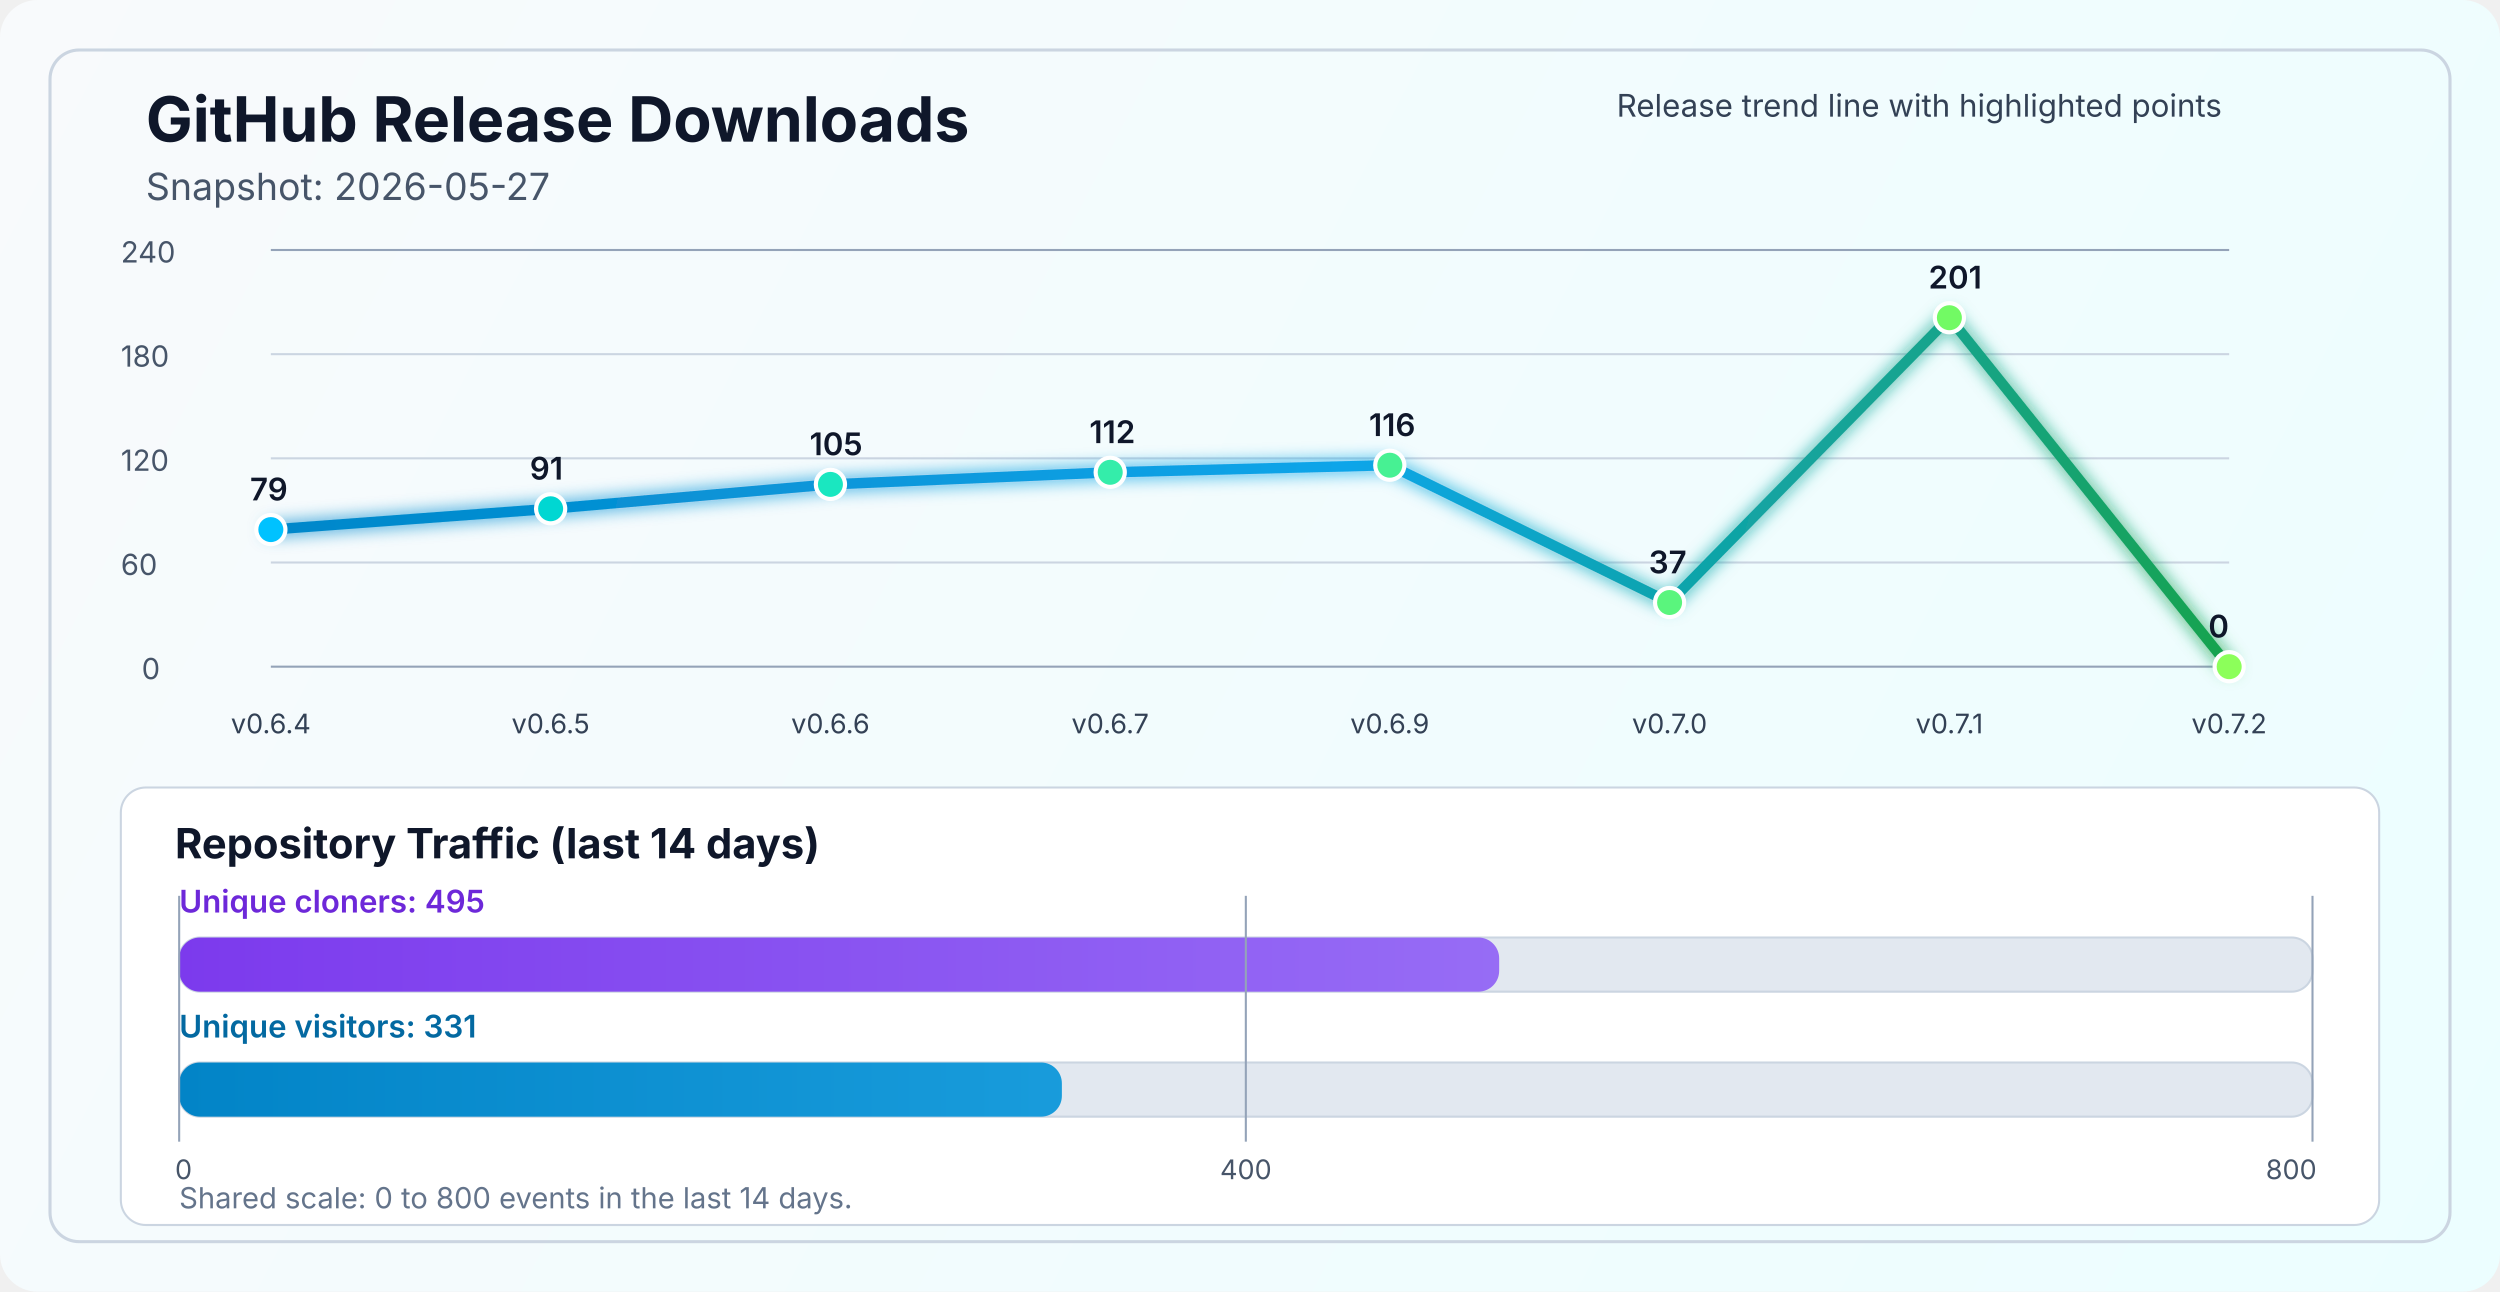
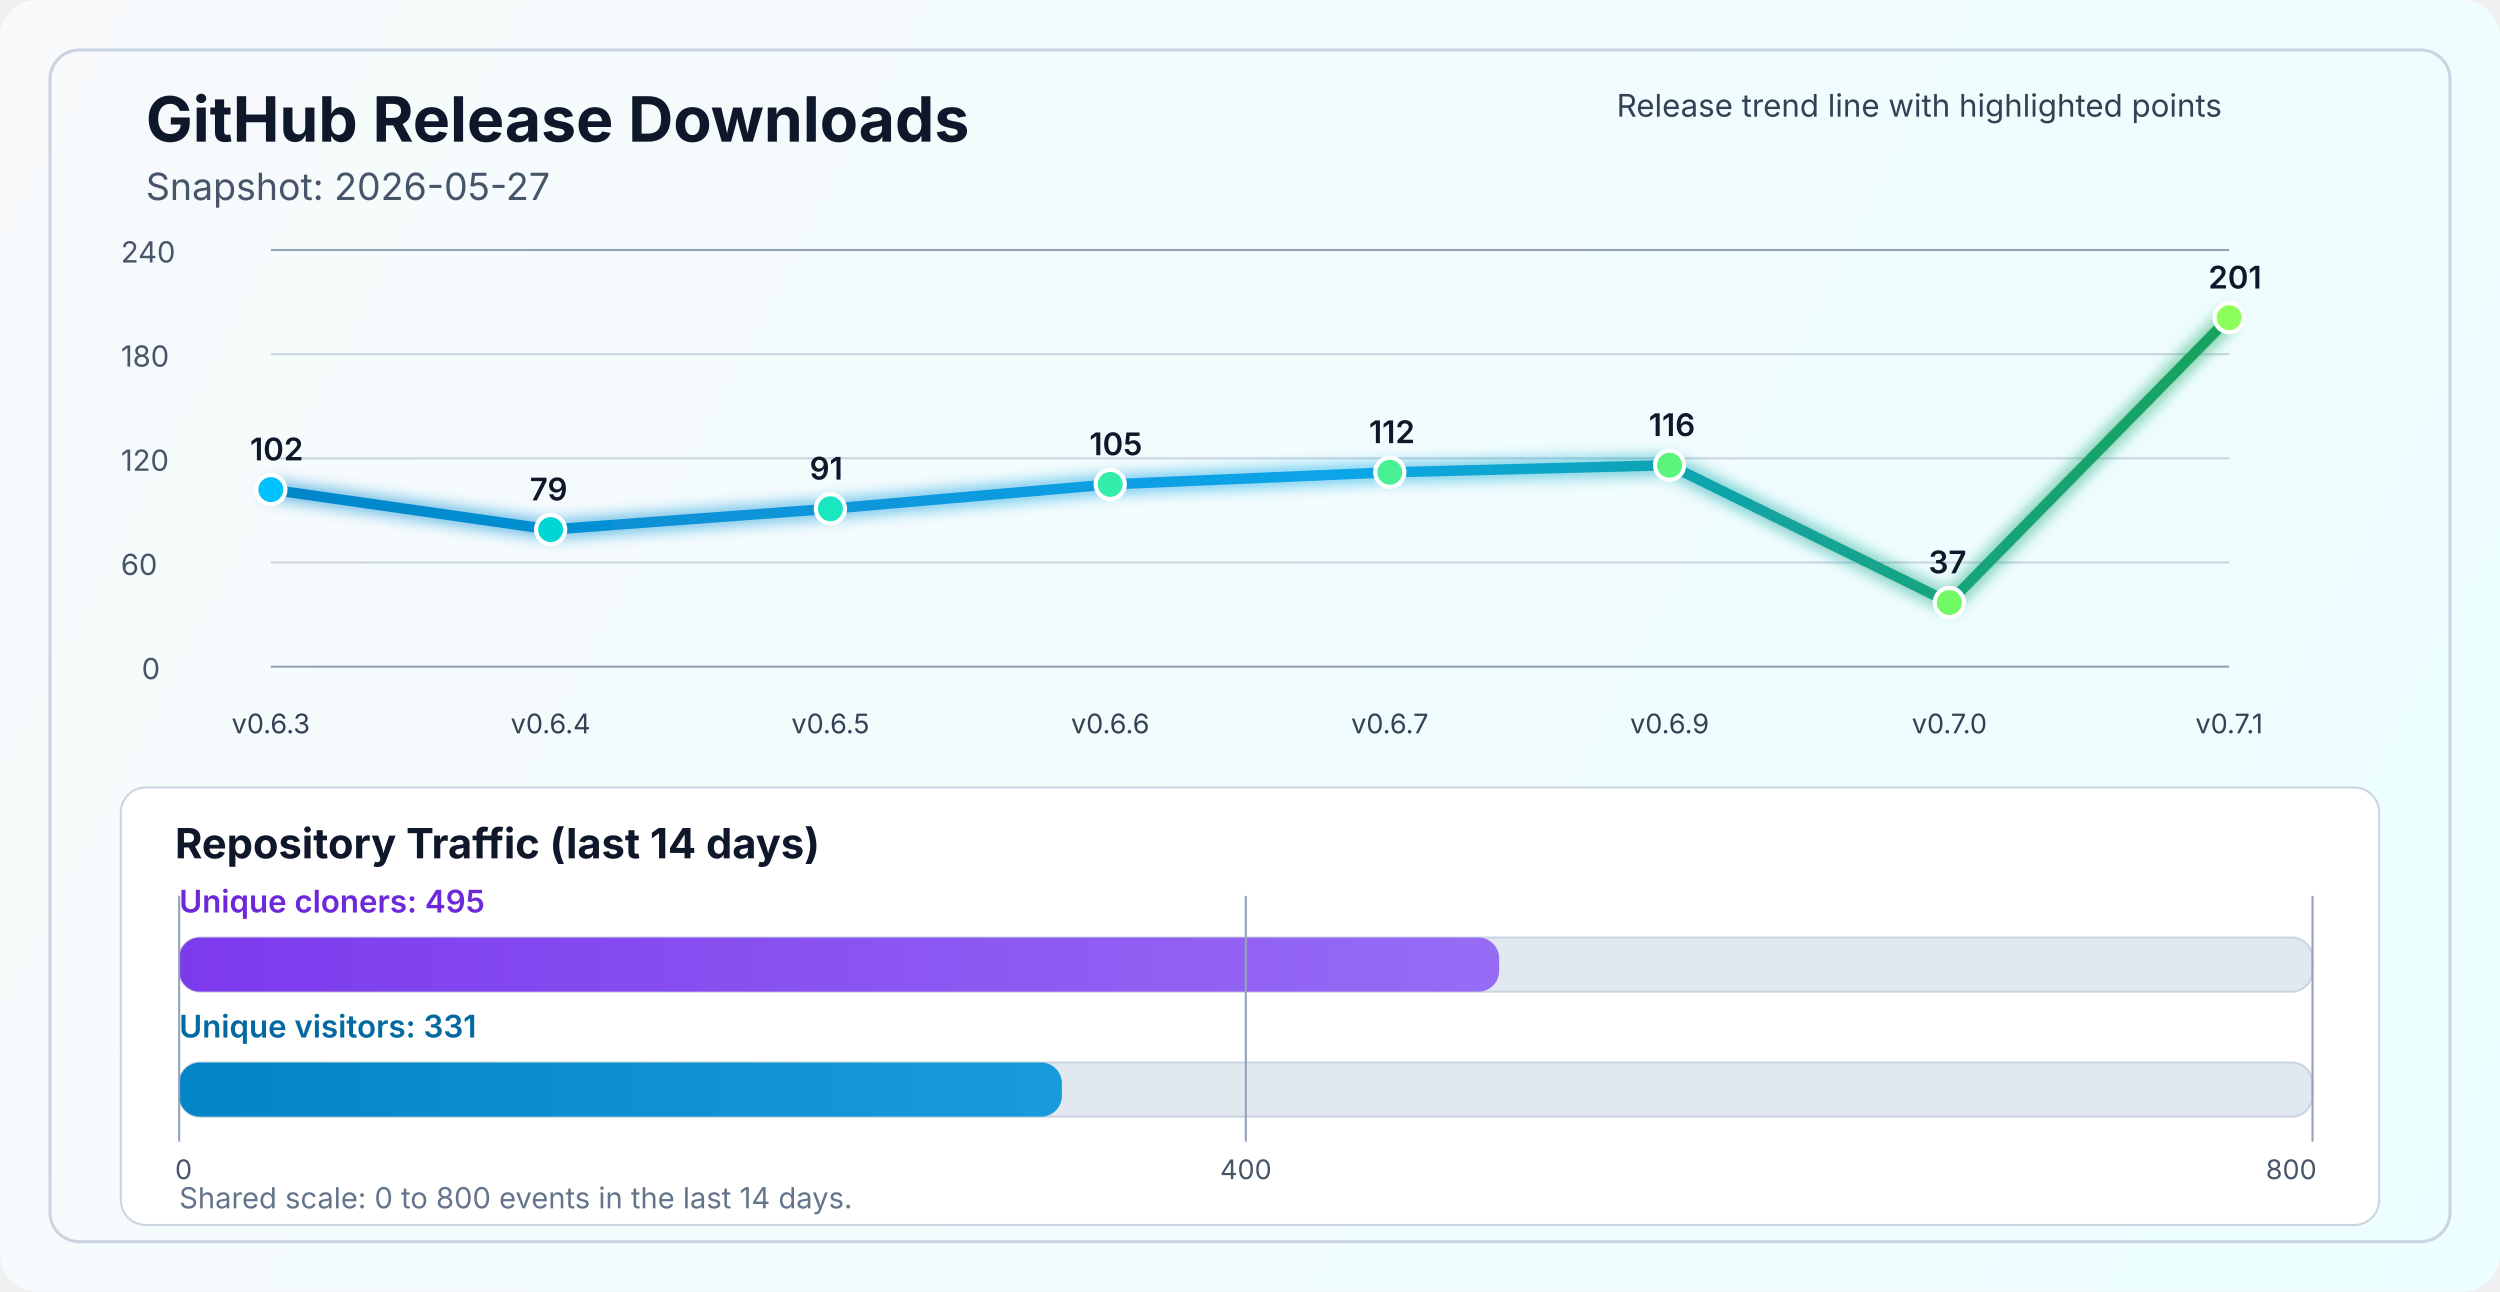
<svg xmlns="http://www.w3.org/2000/svg" width="1200" height="620" viewBox="0 0 1200 620" fill="none" role="img" aria-labelledby="title desc">
  <defs>
    <linearGradient id="bg" x1="0" y1="0" x2="1200" y2="620" gradientUnits="userSpaceOnUse">
      <stop stop-color="#F8FAFC" />
      <stop offset="1" stop-color="#ECFEFF" />
    </linearGradient>
    <linearGradient id="line" x1="130" y1="86" x2="1070" y2="340" gradientUnits="userSpaceOnUse">
      <stop stop-color="#0284C7" />
      <stop offset="0.55" stop-color="#0EA5E9" />
      <stop offset="1" stop-color="#16A34A" />
    </linearGradient>
    <linearGradient id="cloneFill" x1="86" y1="450" x2="1110" y2="450" gradientUnits="userSpaceOnUse">
      <stop stop-color="#7C3AED" />
      <stop offset="1" stop-color="#A78BFA" />
    </linearGradient>
    <linearGradient id="viewFill" x1="86" y1="482" x2="1110" y2="482" gradientUnits="userSpaceOnUse">
      <stop stop-color="#0284C7" />
      <stop offset="1" stop-color="#38BDF8" />
    </linearGradient>
    <filter id="glow" x="-50%" y="-50%" width="200%" height="200%">
      <feGaussianBlur stdDeviation="4" result="blur" />
      <feMerge>
        <feMergeNode in="blur" />
        <feMergeNode in="SourceGraphic" />
      </feMerge>
    </filter>
  </defs>
  <rect width="1200" height="620" rx="18" fill="url(#bg)" />
  <rect x="24" y="24" width="1152" height="572" rx="14" stroke="#CBD5E1" stroke-width="1.5" />
  <text x="70" y="68" fill="#0F172A" font-size="30" font-family="SF Pro Display, -apple-system, BlinkMacSystemFont, Segoe UI, sans-serif" font-weight="700">GitHub Release Downloads</text>
  <text x="70" y="96" fill="#475569" font-size="18" font-family="SF Pro Text, -apple-system, BlinkMacSystemFont, Segoe UI, sans-serif">Snapshot: 2026-05-27</text>
  <line x1="130" y1="320.0" x2="1070" y2="320.0" stroke="#94A3B8" stroke-width="1" />
  <line x1="130" y1="270.0" x2="1070" y2="270.0" stroke="#CBD5E1" stroke-width="1" />
  <line x1="130" y1="220.0" x2="1070" y2="220.0" stroke="#CBD5E1" stroke-width="1" />
  <line x1="130" y1="170.0" x2="1070" y2="170.0" stroke="#CBD5E1" stroke-width="1" />
  <line x1="130" y1="120.0" x2="1070" y2="120.0" stroke="#94A3B8" stroke-width="1" />
  <text x="68" y="326.0" fill="#475569" font-size="14" font-family="SF Pro Text, -apple-system, BlinkMacSystemFont, Segoe UI, sans-serif">0</text>
  <text x="58" y="276.0" fill="#475569" font-size="14" font-family="SF Pro Text, -apple-system, BlinkMacSystemFont, Segoe UI, sans-serif">60</text>
  <text x="58" y="226.0" fill="#475569" font-size="14" font-family="SF Pro Text, -apple-system, BlinkMacSystemFont, Segoe UI, sans-serif">120</text>
  <text x="58" y="176.0" fill="#475569" font-size="14" font-family="SF Pro Text, -apple-system, BlinkMacSystemFont, Segoe UI, sans-serif">180</text>
  <text x="58" y="126.0" fill="#475569" font-size="14" font-family="SF Pro Text, -apple-system, BlinkMacSystemFont, Segoe UI, sans-serif">240</text>
-   <polyline points="130.0,254.2 264.3,244.2 398.6,232.5 532.9,226.7 667.1,223.3 801.4,289.2 935.7,152.5 1070.0,320.0" fill="none" stroke="url(#line)" stroke-width="5" stroke-linecap="round" stroke-linejoin="round" filter="url(#glow)" />
-   <circle cx="130.0" cy="254.2" r="7" fill="#00C2FF" stroke="#FFFFFF" stroke-width="2" />
-   <circle cx="264.3" cy="244.2" r="7" fill="#00D7D2" stroke="#FFFFFF" stroke-width="2" />
-   <circle cx="398.6" cy="232.5" r="7" fill="#1AE7C0" stroke="#FFFFFF" stroke-width="2" />
-   <circle cx="532.9" cy="226.7" r="7" fill="#34EDAA" stroke="#FFFFFF" stroke-width="2" />
-   <circle cx="667.1" cy="223.3" r="7" fill="#47F193" stroke="#FFFFFF" stroke-width="2" />
-   <circle cx="801.4" cy="289.2" r="7" fill="#5AF57D" stroke="#FFFFFF" stroke-width="2" />
-   <circle cx="935.7" cy="152.5" r="7" fill="#72FA64" stroke="#FFFFFF" stroke-width="2" />
-   <circle cx="1070.0" cy="320.0" r="7" fill="#8CFF5A" stroke="#FFFFFF" stroke-width="2" />
-   <text x="130.0" y="352" text-anchor="middle" fill="#334155" font-size="13" font-family="SF Pro Text, -apple-system, BlinkMacSystemFont, Segoe UI, sans-serif">v0.6.4</text>
-   <text x="264.3" y="352" text-anchor="middle" fill="#334155" font-size="13" font-family="SF Pro Text, -apple-system, BlinkMacSystemFont, Segoe UI, sans-serif">v0.6.5</text>
-   <text x="398.6" y="352" text-anchor="middle" fill="#334155" font-size="13" font-family="SF Pro Text, -apple-system, BlinkMacSystemFont, Segoe UI, sans-serif">v0.6.6</text>
-   <text x="532.9" y="352" text-anchor="middle" fill="#334155" font-size="13" font-family="SF Pro Text, -apple-system, BlinkMacSystemFont, Segoe UI, sans-serif">v0.6.7</text>
-   <text x="667.1" y="352" text-anchor="middle" fill="#334155" font-size="13" font-family="SF Pro Text, -apple-system, BlinkMacSystemFont, Segoe UI, sans-serif">v0.6.9</text>
-   <text x="801.4" y="352" text-anchor="middle" fill="#334155" font-size="13" font-family="SF Pro Text, -apple-system, BlinkMacSystemFont, Segoe UI, sans-serif">v0.7.0</text>
-   <text x="935.7" y="352" text-anchor="middle" fill="#334155" font-size="13" font-family="SF Pro Text, -apple-system, BlinkMacSystemFont, Segoe UI, sans-serif">v0.7.1</text>
-   <text x="1070.0" y="352" text-anchor="middle" fill="#334155" font-size="13" font-family="SF Pro Text, -apple-system, BlinkMacSystemFont, Segoe UI, sans-serif">v0.7.2</text>
-   <text x="120.0" y="240.2" fill="#0F172A" font-size="15" font-family="SF Pro Text, -apple-system, BlinkMacSystemFont, Segoe UI, sans-serif" font-weight="600">79</text>
-   <text x="254.3" y="230.2" fill="#0F172A" font-size="15" font-family="SF Pro Text, -apple-system, BlinkMacSystemFont, Segoe UI, sans-serif" font-weight="600">91</text>
-   <text x="388.6" y="218.5" fill="#0F172A" font-size="15" font-family="SF Pro Text, -apple-system, BlinkMacSystemFont, Segoe UI, sans-serif" font-weight="600">105</text>
-   <text x="522.9" y="212.7" fill="#0F172A" font-size="15" font-family="SF Pro Text, -apple-system, BlinkMacSystemFont, Segoe UI, sans-serif" font-weight="600">112</text>
-   <text x="657.1" y="209.3" fill="#0F172A" font-size="15" font-family="SF Pro Text, -apple-system, BlinkMacSystemFont, Segoe UI, sans-serif" font-weight="600">116</text>
-   <text x="791.4" y="275.2" fill="#0F172A" font-size="15" font-family="SF Pro Text, -apple-system, BlinkMacSystemFont, Segoe UI, sans-serif" font-weight="600">37</text>
-   <text x="925.7" y="138.5" fill="#0F172A" font-size="15" font-family="SF Pro Text, -apple-system, BlinkMacSystemFont, Segoe UI, sans-serif" font-weight="600">201</text>
-   <text x="1060.0" y="306.0" fill="#0F172A" font-size="15" font-family="SF Pro Text, -apple-system, BlinkMacSystemFont, Segoe UI, sans-serif" font-weight="600">0</text>
+   <polyline points="130.0,235.0 264.3,254.2 398.6,244.2 532.9,232.5 667.1,226.7 801.4,223.3 935.7,289.2 1070.0,152.5" fill="none" stroke="url(#line)" stroke-width="5" stroke-linecap="round" stroke-linejoin="round" filter="url(#glow)" />
+   <circle cx="130.0" cy="235.0" r="7" fill="#00C2FF" stroke="#FFFFFF" stroke-width="2" />
+   <circle cx="264.3" cy="254.2" r="7" fill="#00D7D2" stroke="#FFFFFF" stroke-width="2" />
+   <circle cx="398.6" cy="244.2" r="7" fill="#1AE7C0" stroke="#FFFFFF" stroke-width="2" />
+   <circle cx="532.9" cy="232.5" r="7" fill="#34EDAA" stroke="#FFFFFF" stroke-width="2" />
+   <circle cx="667.1" cy="226.7" r="7" fill="#47F193" stroke="#FFFFFF" stroke-width="2" />
+   <circle cx="801.4" cy="223.3" r="7" fill="#5AF57D" stroke="#FFFFFF" stroke-width="2" />
+   <circle cx="935.7" cy="289.2" r="7" fill="#72FA64" stroke="#FFFFFF" stroke-width="2" />
+   <circle cx="1070.0" cy="152.5" r="7" fill="#8CFF5A" stroke="#FFFFFF" stroke-width="2" />
+   <text x="130.0" y="352" text-anchor="middle" fill="#334155" font-size="13" font-family="SF Pro Text, -apple-system, BlinkMacSystemFont, Segoe UI, sans-serif">v0.6.3</text>
+   <text x="264.3" y="352" text-anchor="middle" fill="#334155" font-size="13" font-family="SF Pro Text, -apple-system, BlinkMacSystemFont, Segoe UI, sans-serif">v0.6.4</text>
+   <text x="398.6" y="352" text-anchor="middle" fill="#334155" font-size="13" font-family="SF Pro Text, -apple-system, BlinkMacSystemFont, Segoe UI, sans-serif">v0.6.5</text>
+   <text x="532.9" y="352" text-anchor="middle" fill="#334155" font-size="13" font-family="SF Pro Text, -apple-system, BlinkMacSystemFont, Segoe UI, sans-serif">v0.6.6</text>
+   <text x="667.1" y="352" text-anchor="middle" fill="#334155" font-size="13" font-family="SF Pro Text, -apple-system, BlinkMacSystemFont, Segoe UI, sans-serif">v0.6.7</text>
+   <text x="801.4" y="352" text-anchor="middle" fill="#334155" font-size="13" font-family="SF Pro Text, -apple-system, BlinkMacSystemFont, Segoe UI, sans-serif">v0.6.9</text>
+   <text x="935.7" y="352" text-anchor="middle" fill="#334155" font-size="13" font-family="SF Pro Text, -apple-system, BlinkMacSystemFont, Segoe UI, sans-serif">v0.7.0</text>
+   <text x="1070.0" y="352" text-anchor="middle" fill="#334155" font-size="13" font-family="SF Pro Text, -apple-system, BlinkMacSystemFont, Segoe UI, sans-serif">v0.7.1</text>
+   <text x="120.0" y="221.0" fill="#0F172A" font-size="15" font-family="SF Pro Text, -apple-system, BlinkMacSystemFont, Segoe UI, sans-serif" font-weight="600">102</text>
+   <text x="254.3" y="240.2" fill="#0F172A" font-size="15" font-family="SF Pro Text, -apple-system, BlinkMacSystemFont, Segoe UI, sans-serif" font-weight="600">79</text>
+   <text x="388.6" y="230.2" fill="#0F172A" font-size="15" font-family="SF Pro Text, -apple-system, BlinkMacSystemFont, Segoe UI, sans-serif" font-weight="600">91</text>
+   <text x="522.9" y="218.5" fill="#0F172A" font-size="15" font-family="SF Pro Text, -apple-system, BlinkMacSystemFont, Segoe UI, sans-serif" font-weight="600">105</text>
+   <text x="657.1" y="212.7" fill="#0F172A" font-size="15" font-family="SF Pro Text, -apple-system, BlinkMacSystemFont, Segoe UI, sans-serif" font-weight="600">112</text>
+   <text x="791.4" y="209.3" fill="#0F172A" font-size="15" font-family="SF Pro Text, -apple-system, BlinkMacSystemFont, Segoe UI, sans-serif" font-weight="600">116</text>
+   <text x="925.7" y="275.2" fill="#0F172A" font-size="15" font-family="SF Pro Text, -apple-system, BlinkMacSystemFont, Segoe UI, sans-serif" font-weight="600">37</text>
+   <text x="1060.0" y="138.5" fill="#0F172A" font-size="15" font-family="SF Pro Text, -apple-system, BlinkMacSystemFont, Segoe UI, sans-serif" font-weight="600">201</text>
  <text x="776" y="56" fill="#334155" font-size="15" font-family="SF Pro Text, -apple-system, BlinkMacSystemFont, Segoe UI, sans-serif">Release trend line with highlighted points</text>
  <rect x="58" y="378" width="1084" height="210" rx="12" fill="#FFFFFF" stroke="#CBD5E1" stroke-width="1" />
  <text x="84" y="412" fill="#0F172A" font-size="20" font-family="SF Pro Text, -apple-system, BlinkMacSystemFont, Segoe UI, sans-serif" font-weight="700">Repository Traffic (last 14 days)</text>
  <text x="86" y="438" fill="#6D28D9" font-size="15" font-family="SF Pro Text, -apple-system, BlinkMacSystemFont, Segoe UI, sans-serif" font-weight="600">Unique cloners: 495</text>
  <rect x="86" y="450" width="1024" height="26" rx="10" fill="#E2E8F0" stroke="#CBD5E1" stroke-width="1" />
  <rect x="86" y="450" width="633.6" height="26" rx="10" fill="url(#cloneFill)" />
  <text x="86" y="498" fill="#0369A1" font-size="15" font-family="SF Pro Text, -apple-system, BlinkMacSystemFont, Segoe UI, sans-serif" font-weight="600">Unique visitors: 331</text>
  <rect x="86" y="510" width="1024" height="26" rx="10" fill="#E2E8F0" stroke="#CBD5E1" stroke-width="1" />
  <rect x="86" y="510" width="423.7" height="26" rx="10" fill="url(#viewFill)" />
  <line x1="86" y1="430" x2="86" y2="548" stroke="#94A3B8" stroke-width="1" />
  <line x1="598.0" y1="430" x2="598.0" y2="548" stroke="#94A3B8" stroke-width="1" />
  <line x1="1110" y1="430" x2="1110" y2="548" stroke="#94A3B8" stroke-width="1" />
  <text x="84" y="566" text-anchor="start" fill="#475569" font-size="13" font-family="SF Pro Text, -apple-system, BlinkMacSystemFont, Segoe UI, sans-serif">0</text>
  <text x="598.0" y="566" text-anchor="middle" fill="#475569" font-size="13" font-family="SF Pro Text, -apple-system, BlinkMacSystemFont, Segoe UI, sans-serif">400</text>
  <text x="1112" y="566" text-anchor="end" fill="#475569" font-size="13" font-family="SF Pro Text, -apple-system, BlinkMacSystemFont, Segoe UI, sans-serif">800</text>
  <text x="86" y="580" fill="#64748B" font-size="14" font-family="SF Pro Text, -apple-system, BlinkMacSystemFont, Segoe UI, sans-serif">Shared scale: 0 to 800 events in the last 14 days.</text>
</svg>
